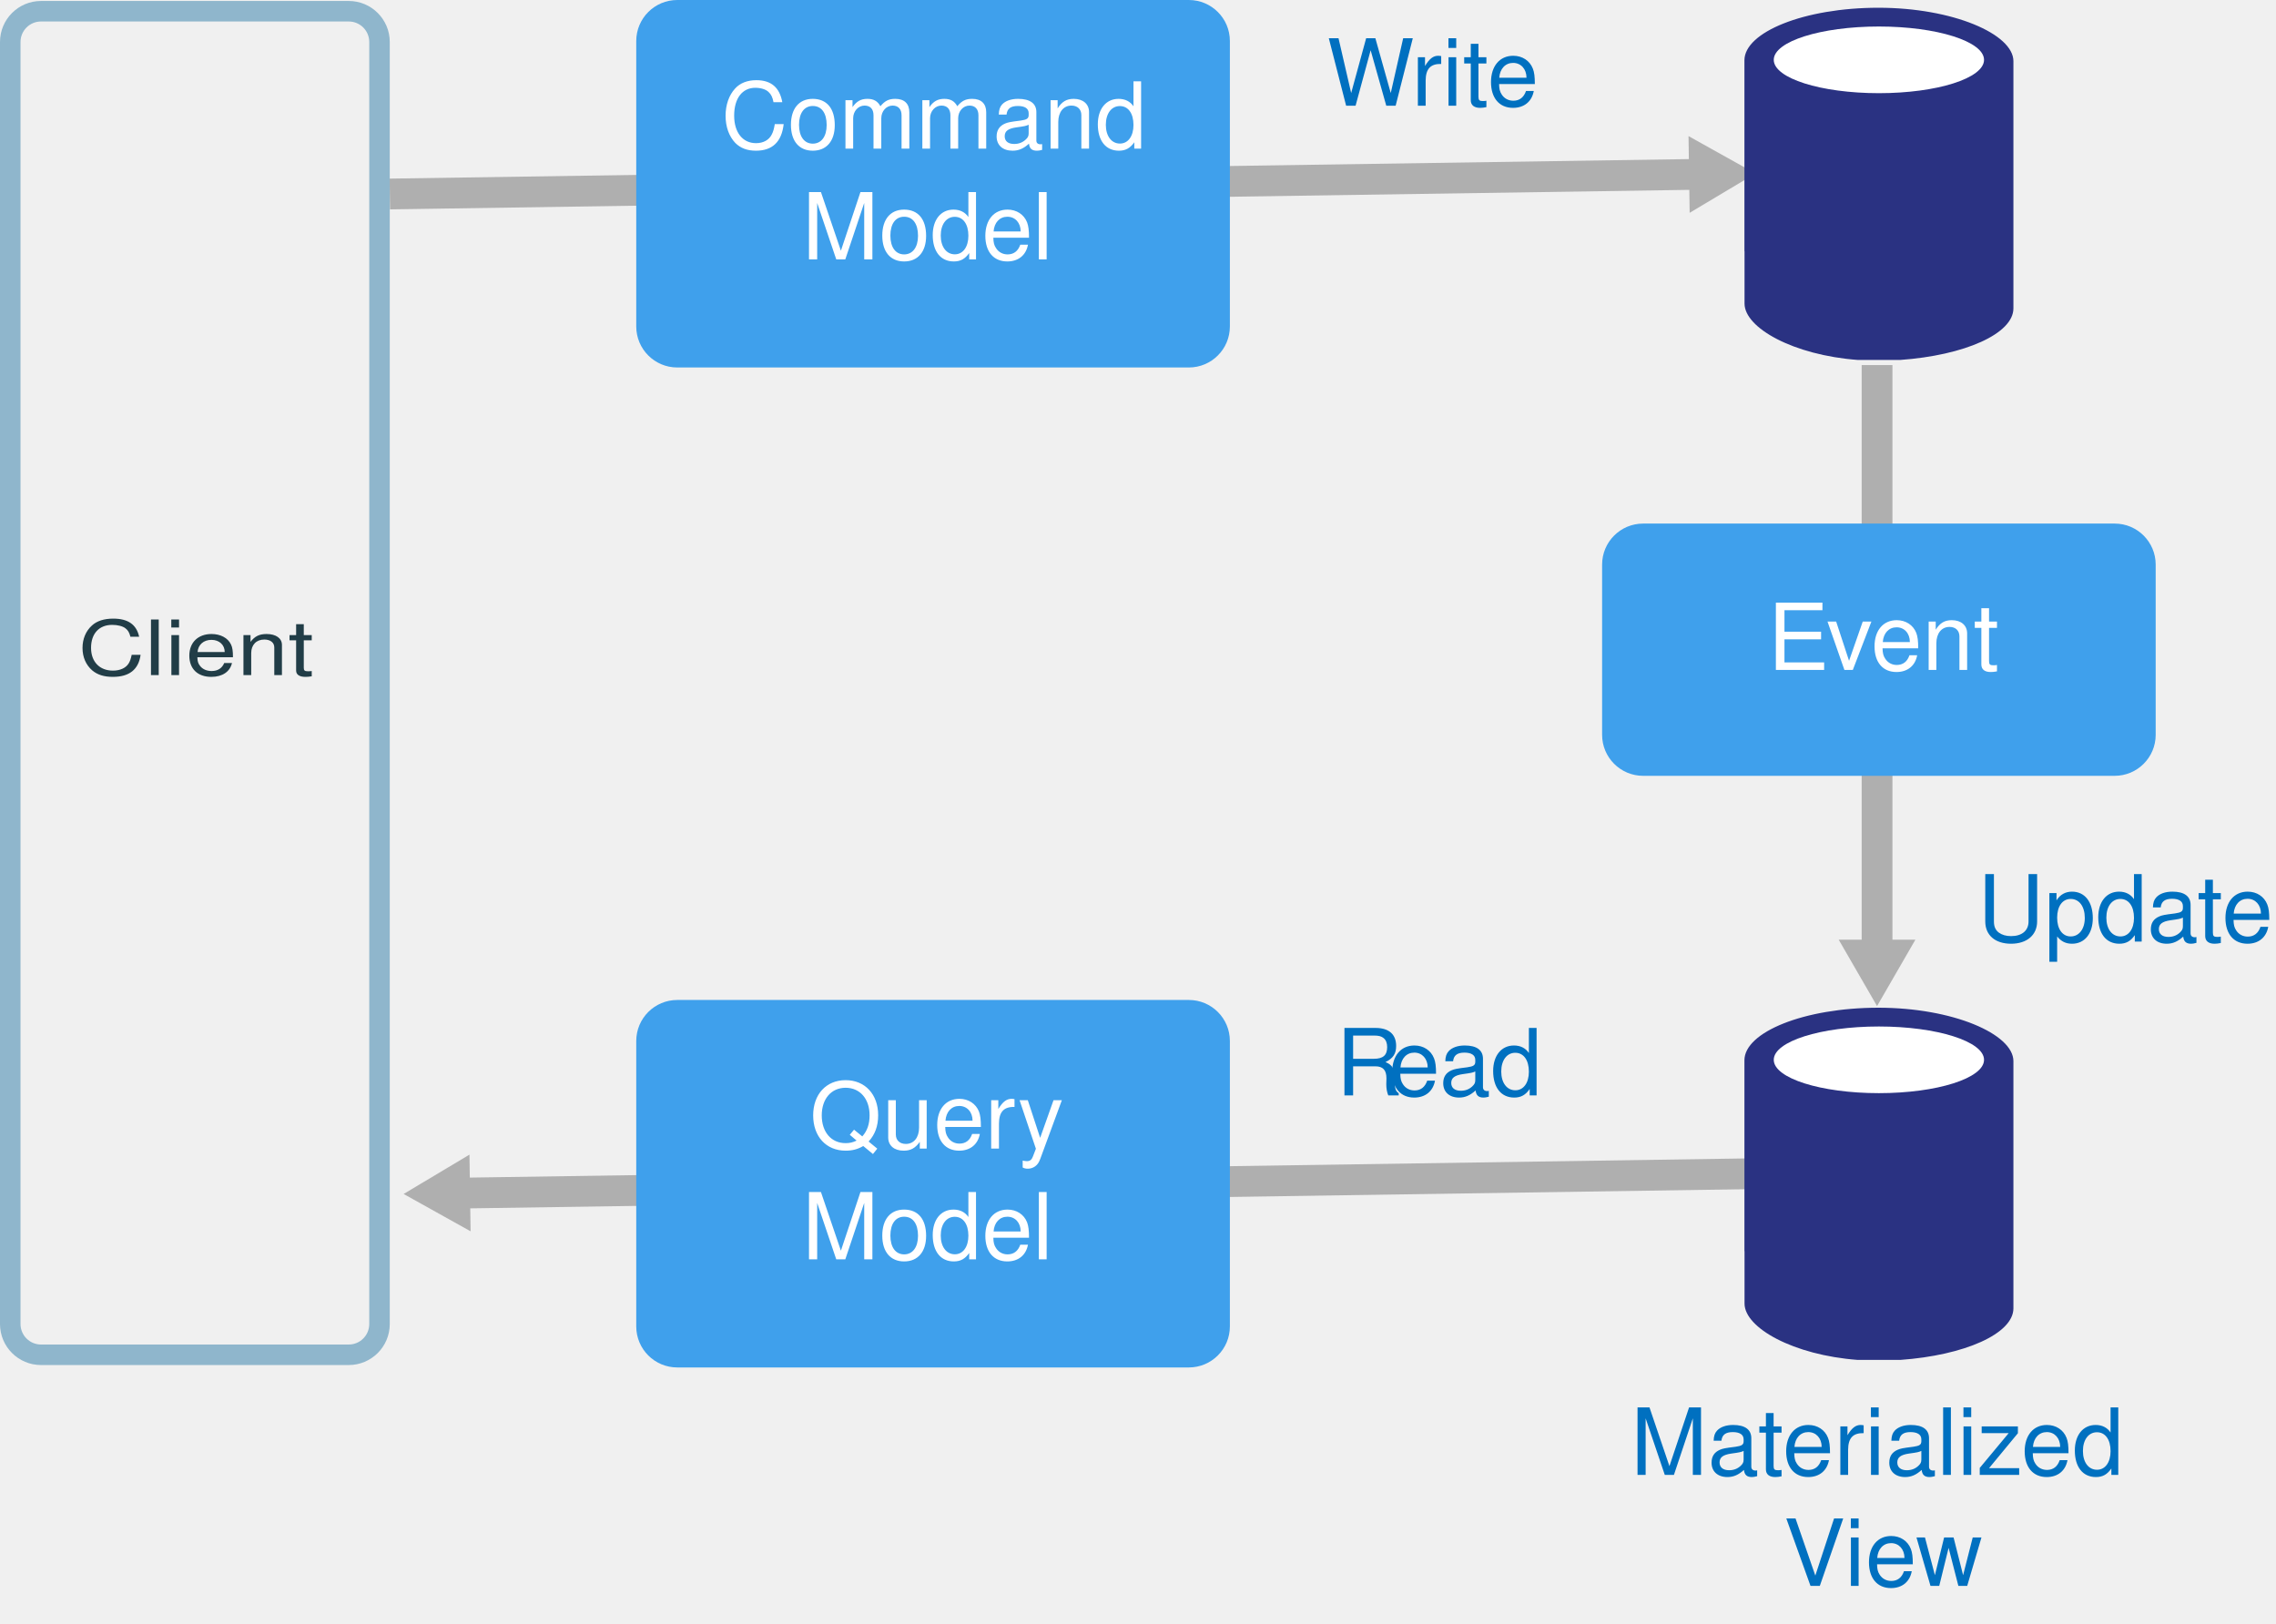
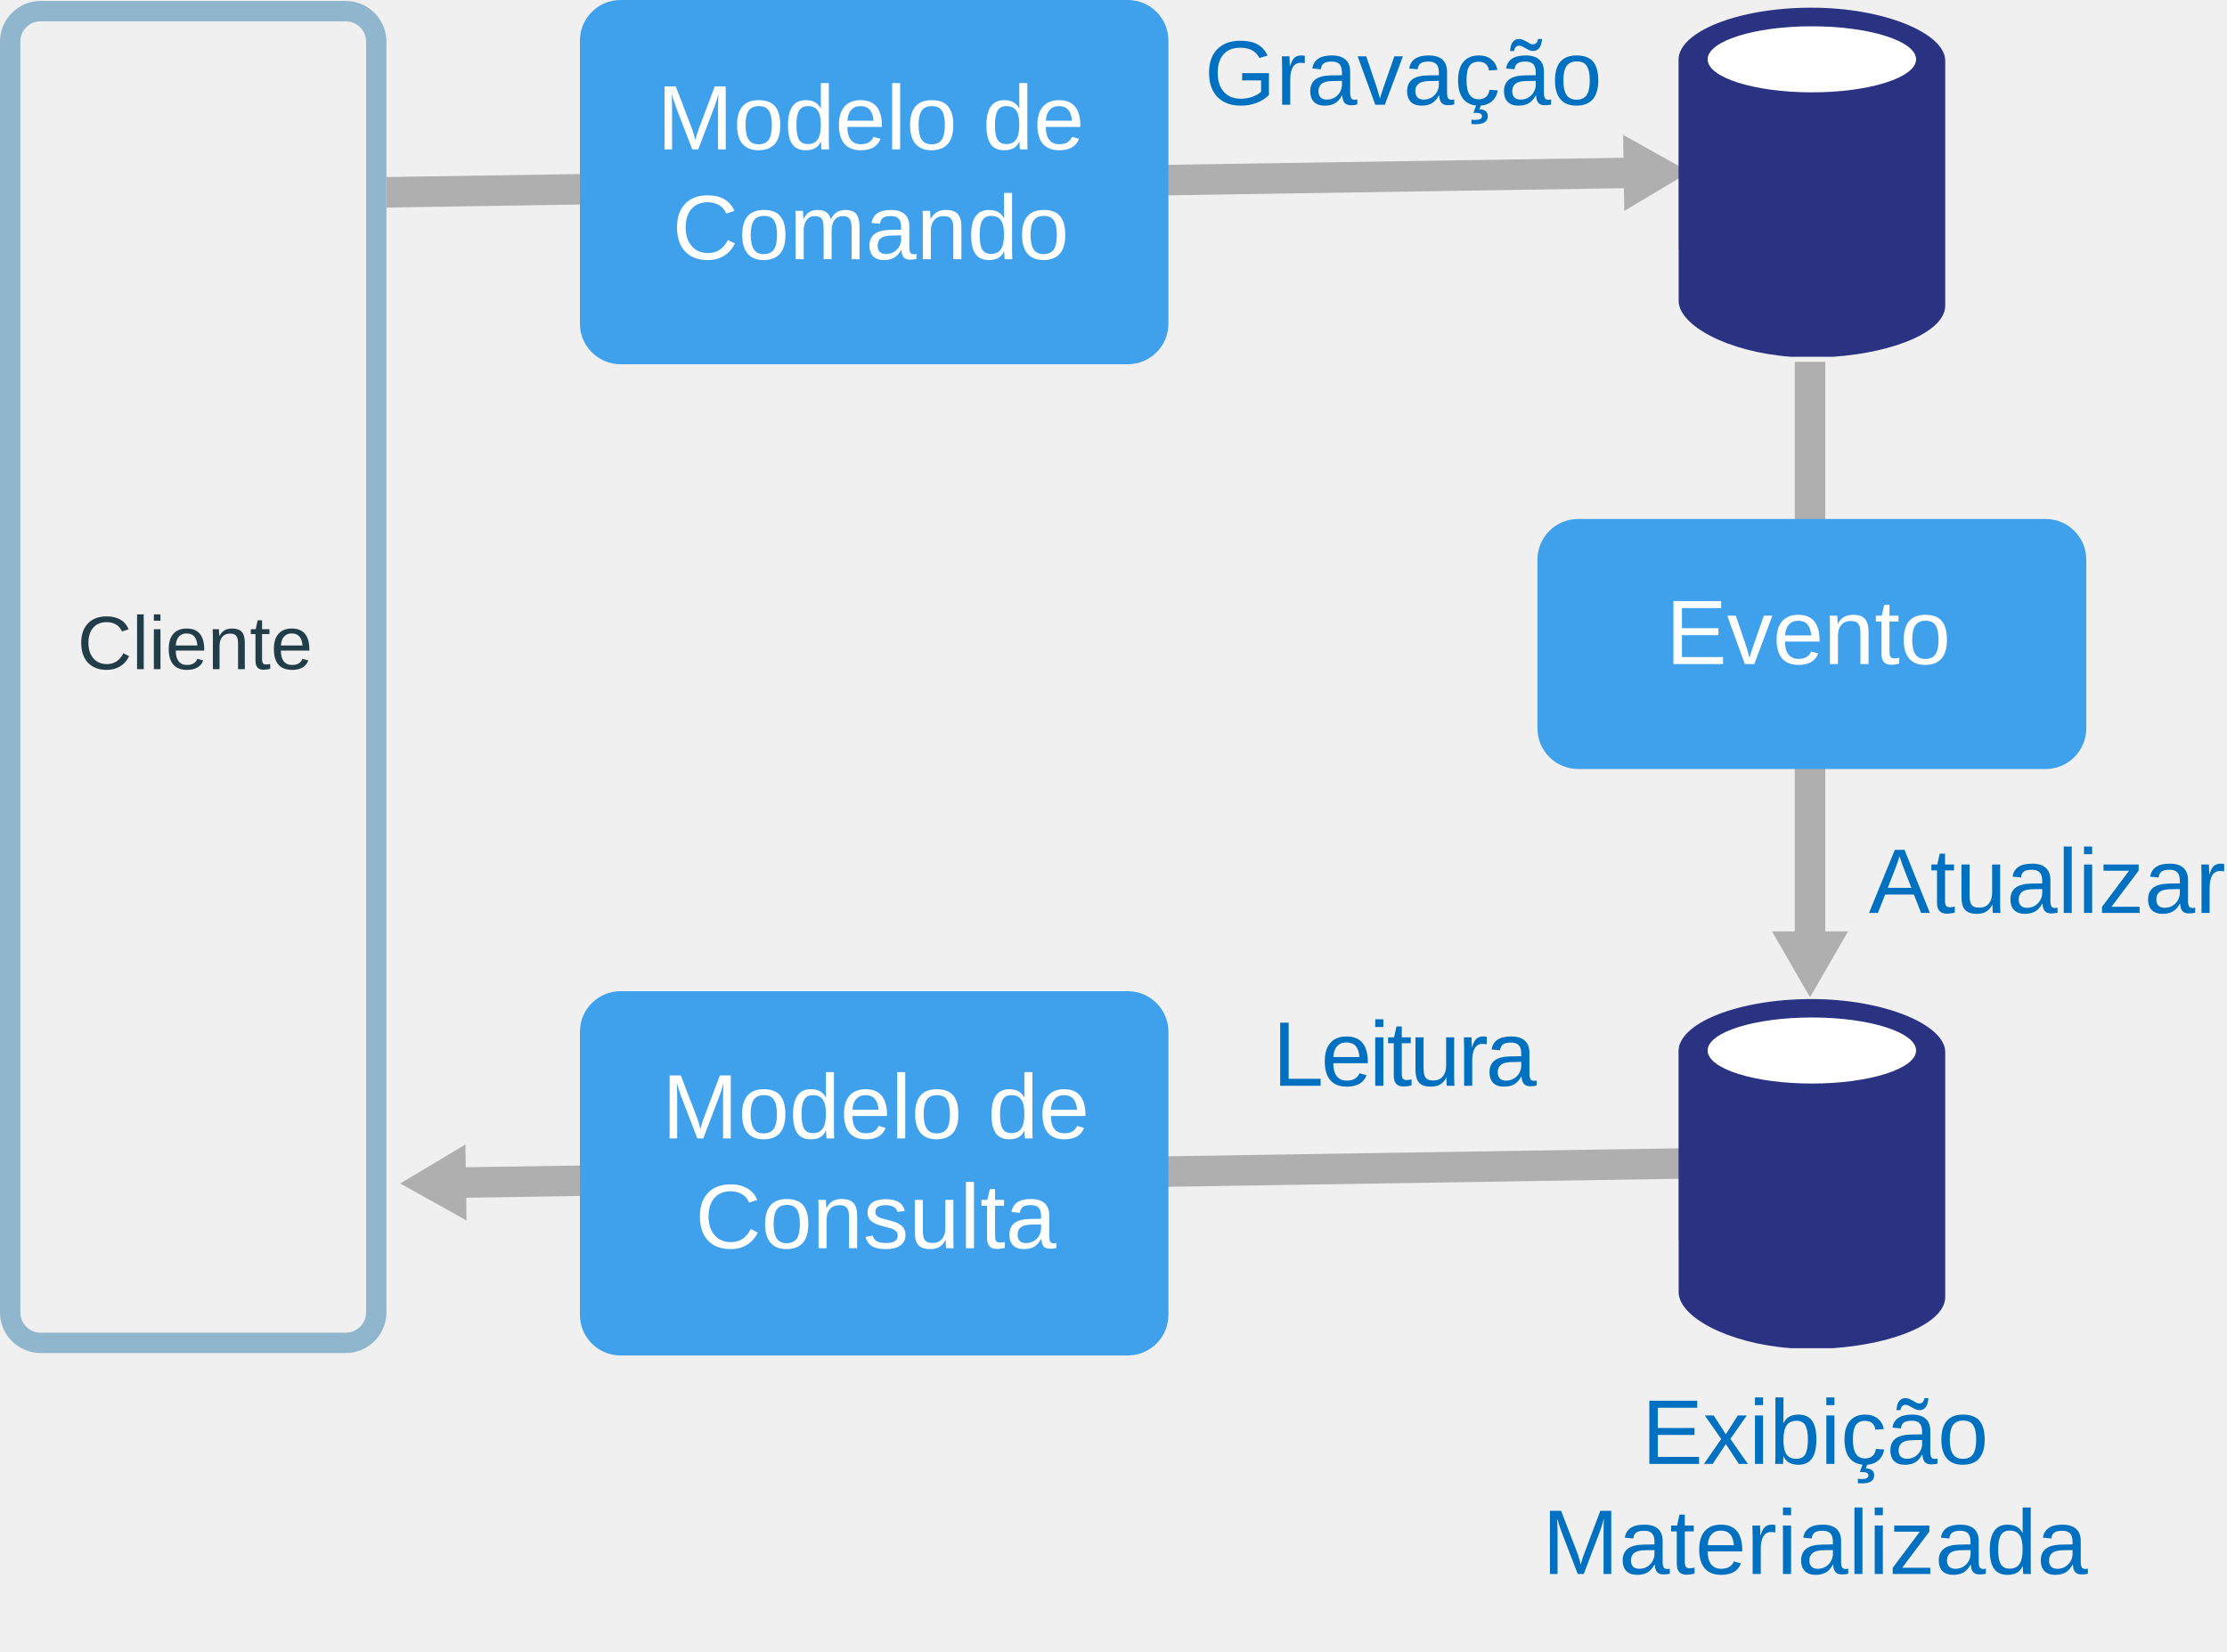
- <svg xmlns="http://www.w3.org/2000/svg" id="Layer_1" data-name="Layer 1" width="443.79" height="316.67" viewBox="0 0 443.79 316.67">
+ <svg xmlns="http://www.w3.org/2000/svg" viewBox="0 0 438.01 325">
  <defs>
-     <style>text{font-family:segoe-ui_normal,Segoe UI,Segoe,Segoe WP,Helvetica Neue,Helvetica,sans-serif;}.cls-1{fill:none;stroke:#afafaf;stroke-miterlimit:10;stroke-width:6px;}.cls-2{fill:#afafaf;}.cls-3{fill:#3fa0ec;}.cls-4{font-size:18px;}.cls-4,.cls-8{fill:#fff;}.cls-5{fill:#8fb6cc;}.cls-6{font-size:14.87px;fill:#213d47;}.cls-7{fill:#2a3282;}.cls-9{font-size:18.04px;fill:#0070c0;}.cls-10{letter-spacing:-0.03em;}</style>
+     <style>.cls-1{fill:none;stroke:#afafaf;stroke-miterlimit:10;stroke-width:6px;}.cls-2{fill:#afafaf;}.cls-3{fill:#3fa0ec;}.cls-4{fill:#8fb6cc;}.cls-5{fill:#2a3282;}.cls-12,.cls-6,.cls-8{fill:#fff;}.cls-10,.cls-11,.cls-7,.cls-8,.cls-9{isolation:isolate;}.cls-7{font-size:14.87px;fill:#213d47;}.cls-11,.cls-12,.cls-13,.cls-7,.cls-8,.cls-9{font-family:ArialMT, Arial;}.cls-12,.cls-8{font-size:18px;}.cls-11,.cls-13,.cls-9{font-size:18.04px;fill:#0070c0;}.cls-11{letter-spacing:-0.03em;}</style>
  </defs>
-   <line class="cls-1" x1="89.46" y1="232.67" x2="345" y2="228.83" />
-   <polygon class="cls-2" points="91.76 240.11 78.7 232.83 91.54 225.16 91.76 240.11" />
-   <line class="cls-1" x1="366" y1="71.19" x2="366" y2="185.43" />
-   <polygon class="cls-2" points="358.52 183.24 366 196.19 373.48 183.24 358.52 183.24" />
-   <rect class="cls-3" x="124.06" y="195" width="115.75" height="71.66" rx="8" ry="8" />
-   <text class="cls-4" transform="translate(157.87 223.98)">Query<tspan x="-1.47" y="21.6">Model</tspan>
-   </text>
-   <line class="cls-1" x1="76" y1="37.83" x2="331.54" y2="33.99" />
-   <polygon class="cls-2" points="329.46 41.5 342.3 33.83 329.24 26.54 329.46 41.5" />
-   <path class="cls-5" d="M240,184a4,4,0,0,1,4,4V438a4,4,0,0,1-4,4H180a4,4,0,0,1-4-4V188a4,4,0,0,1,4-4h60m0-4H180a8,8,0,0,0-8,8V438a8,8,0,0,0,8,8h60a8,8,0,0,0,8-8V188a8,8,0,0,0-8-8Z" transform="translate(-172 -179.81)" />
-   <text class="cls-6" transform="translate(15.22 131.65) scale(1.21 1)">Client</text>
-   <rect class="cls-3" x="124.06" width="115.75" height="71.66" rx="8" ry="8" />
-   <text class="cls-4" transform="translate(140.62 28.98)">Command<tspan x="15.78" y="21.6">Model</tspan>
-   </text>
-   <path class="cls-7" d="M512.16,228.77V239c0,4.76,9.53,10.06,22.07,11h8.29c12.54-.89,22.07-5.11,22.07-10.06v-48.2c0-5.3-11.84-10.42-26.32-10.42s-26.13,4.76-26.13,10.25v21.53l0,15.7Z" transform="translate(-172 -179.81)" />
-   <ellipse class="cls-8" cx="366.36" cy="11.67" rx="20.5" ry="6.5" />
-   <path class="cls-7" d="M512.16,423.77V434c0,4.76,9.53,10.06,22.07,11h8.29c12.54-.89,22.07-5.11,22.07-10.06v-48.2c0-5.3-11.84-10.42-26.32-10.42s-26.13,4.76-26.13,10.25v21.53l0,15.7Z" transform="translate(-172 -179.81)" />
-   <ellipse class="cls-8" cx="366.36" cy="206.67" rx="20.5" ry="6.5" />
-   <rect class="cls-3" x="312.39" y="102.1" width="107.94" height="49.19" rx="8" ry="8" />
-   <text class="cls-4" transform="translate(344.65 130.64)">Event</text>
-   <text class="cls-9" transform="translate(258.71 20.61)">Write</text>
-   <text class="cls-9" transform="translate(260.48 213.61)">
-     <tspan class="cls-10">R</tspan>
-     <tspan x="10.26" y="0">ead</tspan>
-   </text>
-   <text class="cls-9" transform="translate(317.94 287.61)">Materialized<tspan x="29.82" y="21.65">View</tspan>
-   </text>
-   <text class="cls-9" transform="translate(385.57 183.61)">Update</text>
+   <g id="Shapes">
+     <line class="cls-1" x1="89.46" y1="232.67" x2="335" y2="228.83" />
+     <polygon class="cls-2" points="91.76 240.11 78.7 232.83 91.54 225.16 91.76 240.11" />
+     <line class="cls-1" x1="356" y1="71.19" x2="356" y2="185.43" />
+     <polygon class="cls-2" points="348.52 183.24 356 196.19 363.48 183.24 348.52 183.24" />
+     <rect class="cls-3" x="114.06" y="195" width="115.75" height="71.66" rx="8" ry="8" />
+     <line class="cls-1" x1="76" y1="37.83" x2="321.54" y2="33.99" />
+     <polygon class="cls-2" points="319.46 41.5 332.3 33.83 319.24 26.54 319.46 41.5" />
+     <path class="cls-4" d="M68,4.19a4,4,0,0,1,4,4v250a4,4,0,0,1-4,4H8a4,4,0,0,1-4-4V8.19a4,4,0,0,1,4-4H68m0-4H8a8,8,0,0,0-8,8v250a8,8,0,0,0,8,8H68a8,8,0,0,0,8-8V8.19A8,8,0,0,0,68,.19Z" />
+     <rect class="cls-3" x="114.06" width="115.75" height="71.66" rx="8" ry="8" />
+     <path class="cls-5" d="M330.16,49V59.19c0,4.76,9.53,10.06,22.07,11h8.29c12.54-.89,22.07-5.11,22.07-10.06V11.93c0-5.3-11.84-10.42-26.32-10.42s-26.13,4.76-26.13,10.25V49Z" />
+     <ellipse class="cls-6" cx="356.36" cy="11.67" rx="20.5" ry="6.5" />
+     <path class="cls-5" d="M330.16,244v10.23c0,4.76,9.53,10.06,22.07,11h8.29c12.54-.89,22.07-5.11,22.07-10.06v-48.2c0-5.3-11.84-10.42-26.32-10.42s-26.13,4.76-26.13,10.25V244Z" />
+     <ellipse class="cls-6" cx="356.36" cy="206.67" rx="20.5" ry="6.5" />
+     <rect class="cls-3" x="302.39" y="102.1" width="107.94" height="49.19" rx="8" ry="8" />
+   </g>
+   <g id="txt">
+     <text class="cls-7" transform="translate(15.22 131.65)">Cliente</text>
+     <text class="cls-8" transform="translate(327.65 130.64)">Evento</text>
+     <text class="cls-9" transform="translate(236.89 20.61)">Gravação</text>
+     <g class="cls-10">
+       <text class="cls-11" transform="translate(250.3 213.61)">Leitura</text>
+     </g>
+     <text class="cls-9" transform="translate(367.57 179.61)">Atualizar</text>
+     <text class="cls-12" transform="translate(129.22 29.39)">Modelo de <tspan x="3.01" y="21.6">Comando</tspan>
+     </text>
+     <text class="cls-12" transform="translate(130.22 223.97)">Modelo de <tspan x="6.51" y="21.6">Consulta</tspan>
+     </text>
+     <text class="cls-13" transform="translate(322.91 288)">Exibição <tspan x="-19.55" y="21.65">Materializada</tspan>
+     </text>
+   </g>
</svg>
